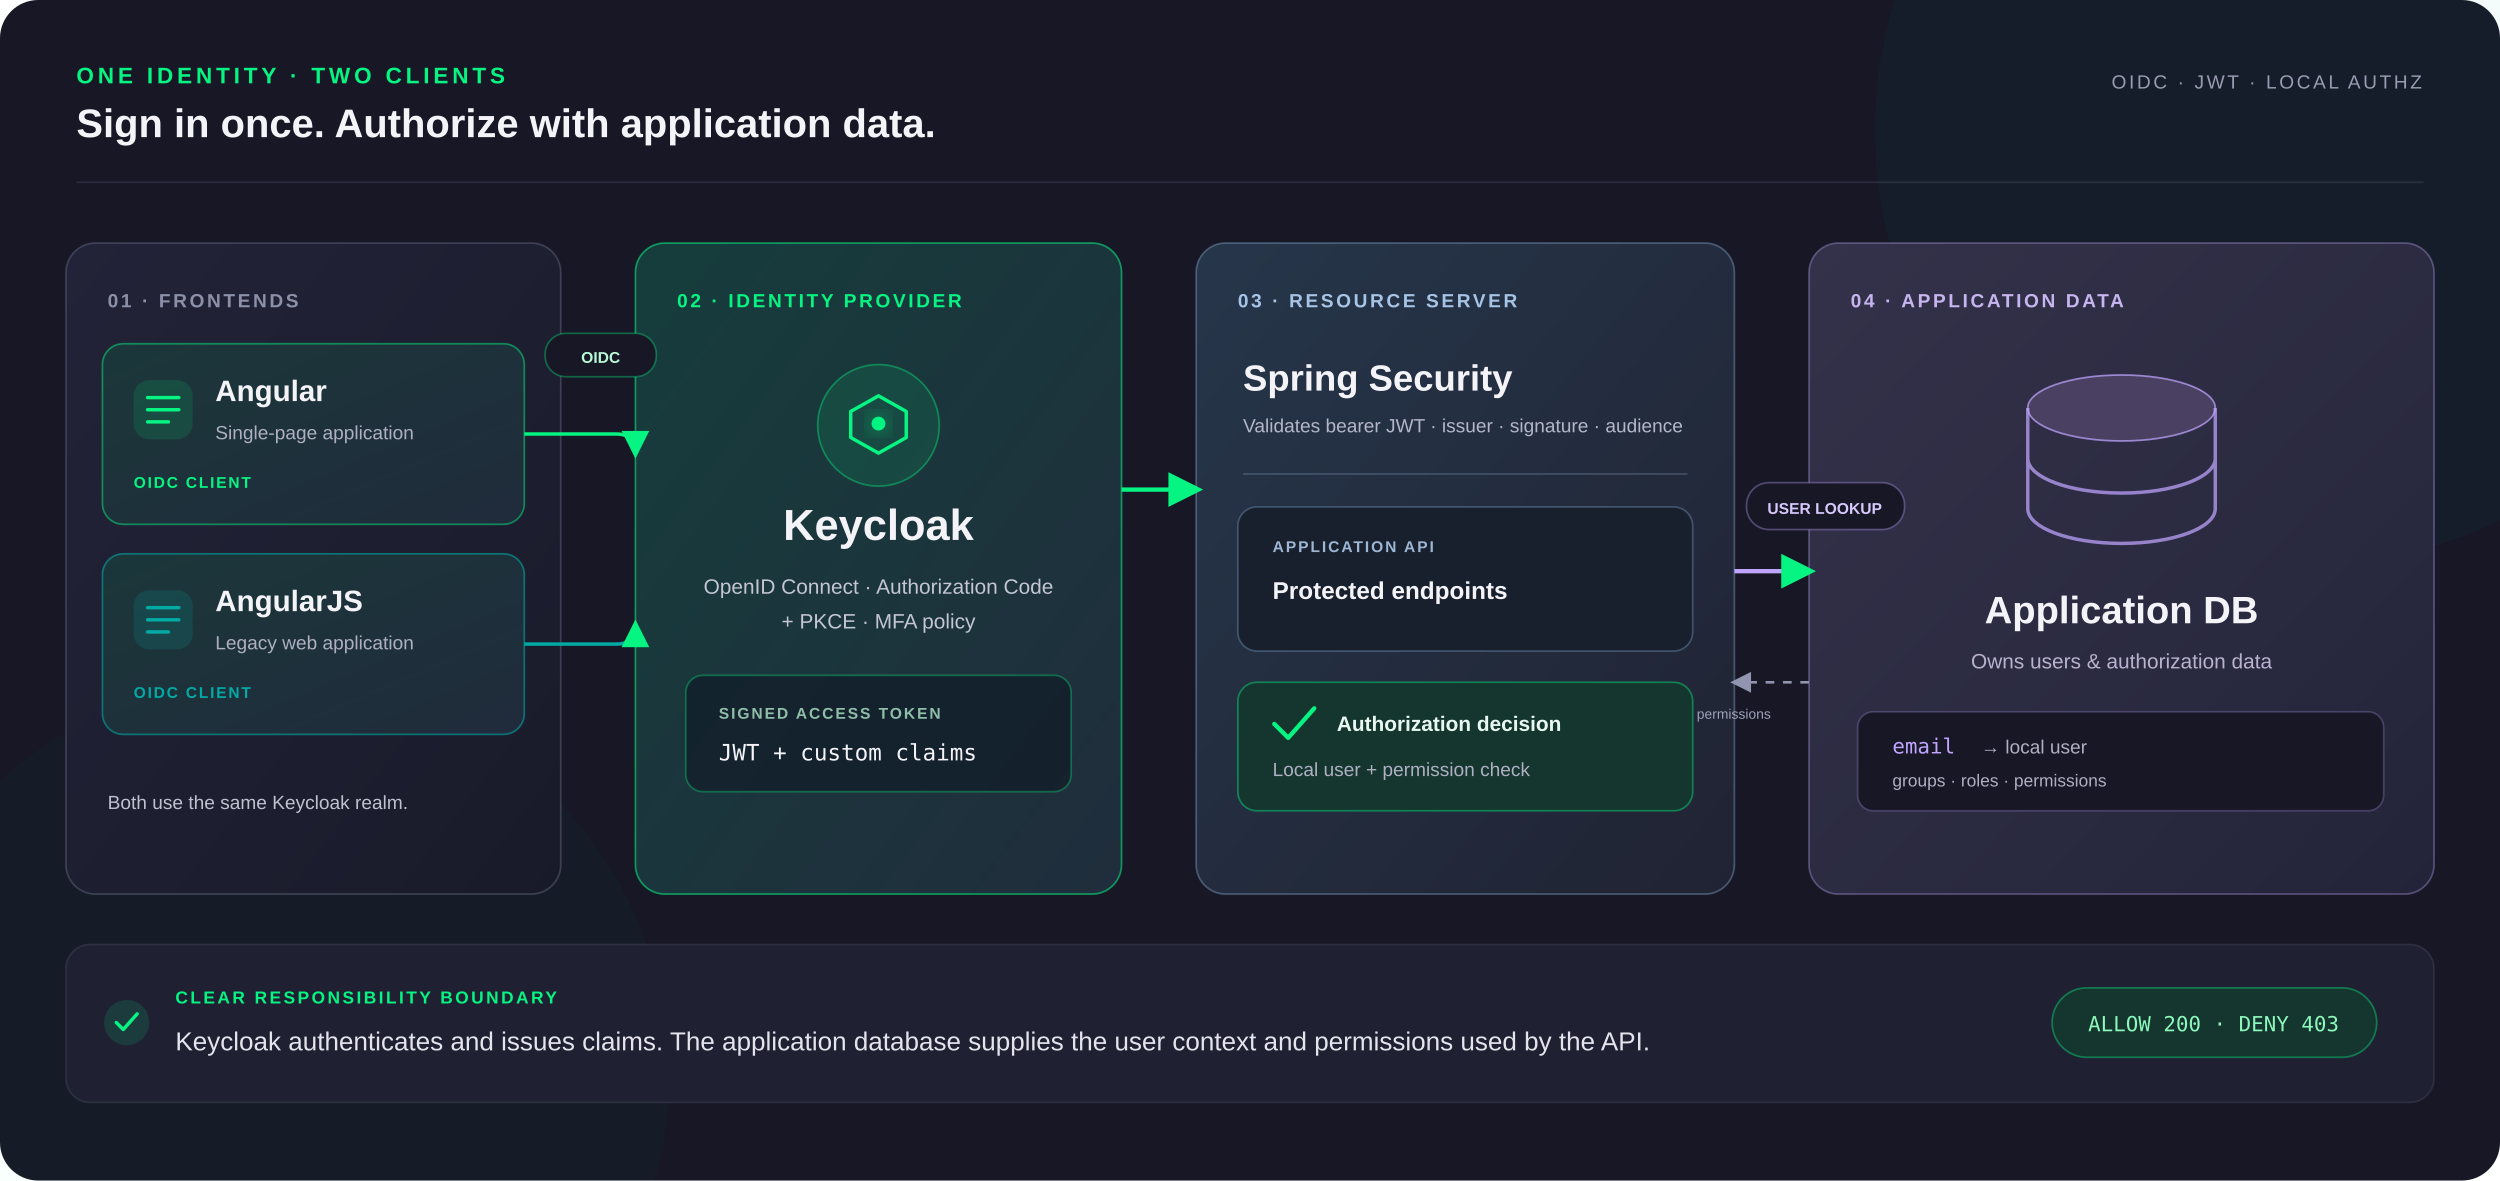
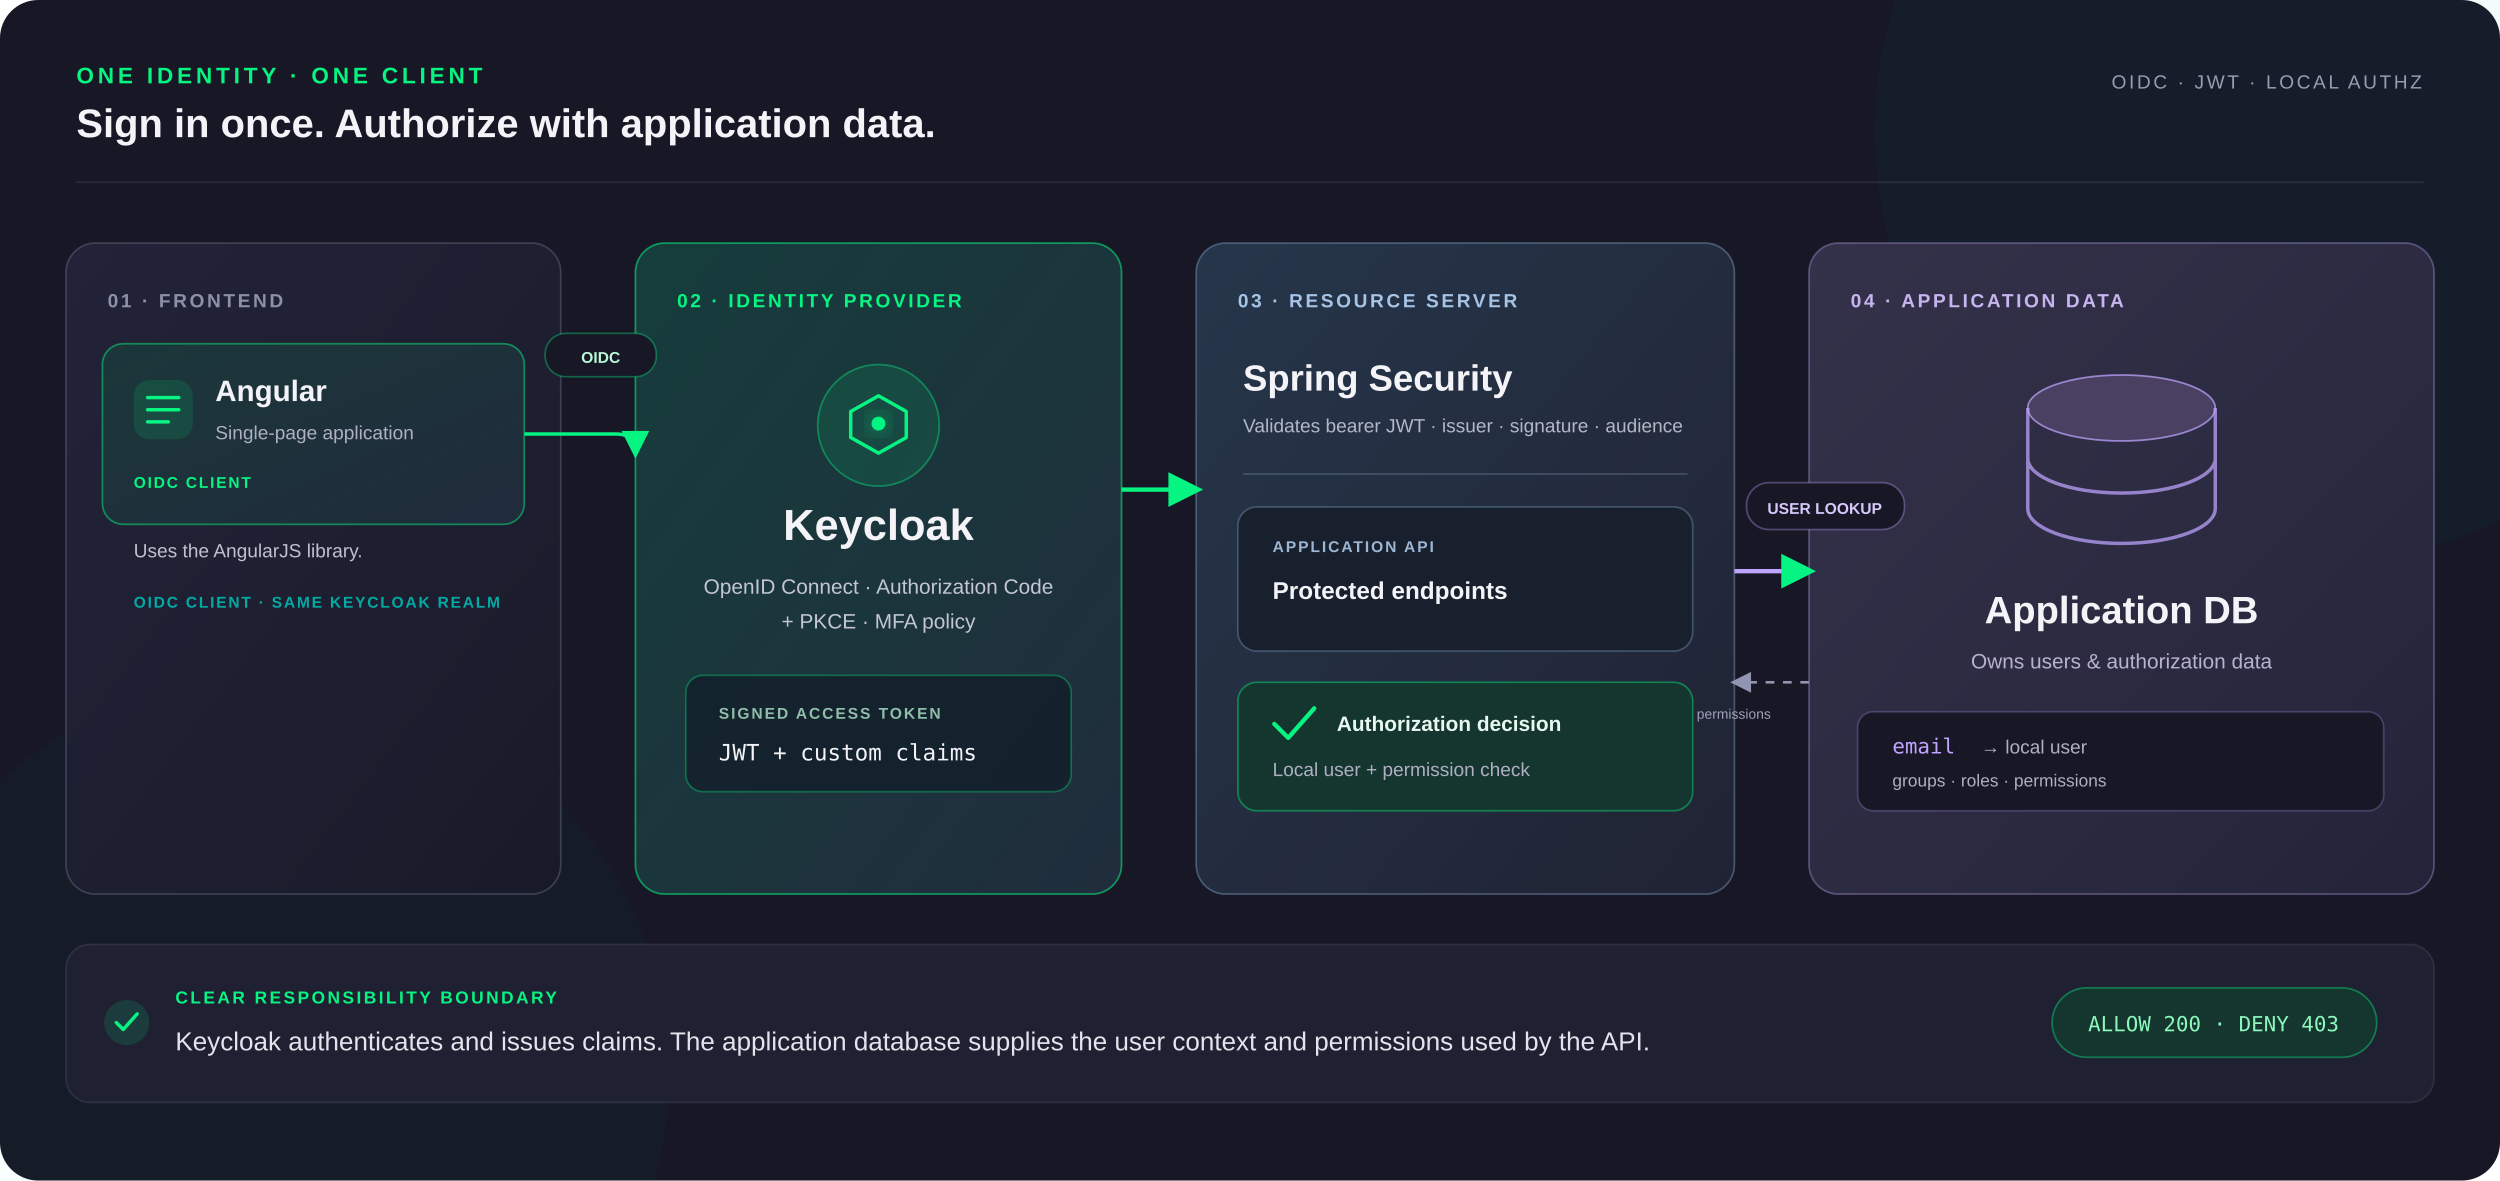
<svg xmlns="http://www.w3.org/2000/svg" viewBox="0 0 1440 680" role="img" aria-labelledby="title desc">
  <defs>
    <linearGradient id="back" x1="0" y1="0" x2="1" y2="1">
      <stop stop-color="#222338" />
      <stop offset="1" stop-color="#191a29" />
    </linearGradient>
    <linearGradient id="client" x1="0" y1="0" x2="1" y2="1">
      <stop stop-color="#1b373a" />
      <stop offset="1" stop-color="#202b3b" />
    </linearGradient>
    <linearGradient id="keycloak" x1="0" y1="0" x2="1" y2="1">
      <stop stop-color="#163d3c" />
      <stop offset="1" stop-color="#202d3c" />
    </linearGradient>
    <linearGradient id="server" x1="0" y1="0" x2="1" y2="1">
      <stop stop-color="#26364a" />
      <stop offset="1" stop-color="#202333" />
    </linearGradient>
    <linearGradient id="db" x1="0" y1="0" x2="1" y2="1">
      <stop stop-color="#34324a" />
      <stop offset="1" stop-color="#23243a" />
    </linearGradient>
    <filter id="glow" x="-50%" y="-50%" width="200%" height="200%">
      <feGaussianBlur stdDeviation="7" result="blur" />
      <feMerge>
        <feMergeNode in="blur" />
        <feMergeNode in="SourceGraphic" />
      </feMerge>
    </filter>
    <marker id="arrow" viewBox="0 0 10 10" refX="8" refY="5" markerWidth="8" markerHeight="8" orient="auto">
      <path d="M0 0 10 5 0 10z" fill="#06f481" />
    </marker>
    <marker id="arrow-soft" viewBox="0 0 10 10" refX="8" refY="5" markerWidth="8" markerHeight="8" orient="auto">
      <path d="M0 0 10 5 0 10z" fill="#9295b0" />
    </marker>
  </defs>
  <rect width="1440" height="680" rx="22" fill="#171725" />
  <circle cx="1330" cy="75" r="250" fill="#02aaa4" opacity=".045" />
  <circle cx="155" cy="620" r="230" fill="#06f481" opacity=".025" />
-   <text x="44" y="48" fill="#06f481" font-family="Arial,sans-serif" font-size="13" font-weight="700" letter-spacing="2.2">ONE IDENTITY · TWO CLIENTS</text>
+   <text x="44" y="48" fill="#06f481" font-family="Arial,sans-serif" font-size="13" font-weight="700" letter-spacing="2.2">ONE IDENTITY · ONE CLIENT</text>
  <text x="44" y="79" fill="#f4f4f8" font-family="Arial,sans-serif" font-size="23" font-weight="700">Sign in once. Authorize with application data.</text>
  <text x="1395" y="51" text-anchor="end" fill="#9a9cb2" font-family="Arial,sans-serif" font-size="11" letter-spacing="1.5">OIDC · JWT · LOCAL AUTHZ</text>
  <path d="M44 105H1396" stroke="#777a95" stroke-opacity=".2" />
  <rect x="38" y="140" width="285" height="375" rx="17" fill="url(#back)" stroke="#6d718a" stroke-opacity=".42" />
  <rect x="366" y="140" width="280" height="375" rx="17" fill="url(#keycloak)" stroke="#06f481" stroke-opacity=".55" />
  <rect x="689" y="140" width="310" height="375" rx="17" fill="url(#server)" stroke="#7e9fc0" stroke-opacity=".45" />
  <rect x="1042" y="140" width="360" height="375" rx="17" fill="url(#db)" stroke="#ae9ae0" stroke-opacity=".4" />
-   <text x="62" y="177" fill="#8c91a9" font-family="Arial,sans-serif" font-size="11" font-weight="700" letter-spacing="1.5">01 · FRONTENDS</text>
+   <text x="62" y="177" fill="#8c91a9" font-family="Arial,sans-serif" font-size="11" font-weight="700" letter-spacing="1.5">01 · FRONTEND</text>
  <rect x="59" y="198" width="243" height="104" rx="12" fill="url(#client)" stroke="#06f481" stroke-opacity=".48" />
  <rect x="77" y="219" width="34" height="34" rx="9" fill="#06f481" fill-opacity=".13" />
  <path d="M85 229h18M85 236h18M85 243h12" stroke="#06f481" stroke-width="2" stroke-linecap="round" />
  <text x="124" y="231" fill="#f4f4f8" font-family="Arial,sans-serif" font-size="17" font-weight="700">Angular</text>
  <text x="124" y="253" fill="#aeb0c2" font-family="Arial,sans-serif" font-size="11">Single-page application</text>
  <text x="77" y="281" fill="#06f481" font-family="Arial,sans-serif" font-size="9" font-weight="700" letter-spacing="1">OIDC CLIENT</text>
-   <rect x="59" y="319" width="243" height="104" rx="12" fill="url(#client)" stroke="#02aaa4" stroke-opacity=".58" />
-   <rect x="77" y="340" width="34" height="34" rx="9" fill="#02aaa4" fill-opacity=".16" />
-   <path d="M85 350h18M85 357h18M85 364h12" stroke="#02aaa4" stroke-width="2" stroke-linecap="round" />
-   <text x="124" y="352" fill="#f4f4f8" font-family="Arial,sans-serif" font-size="17" font-weight="700">AngularJS</text>
-   <text x="124" y="374" fill="#aeb0c2" font-family="Arial,sans-serif" font-size="11">Legacy web application</text>
-   <text x="77" y="402" fill="#02aaa4" font-family="Arial,sans-serif" font-size="9" font-weight="700" letter-spacing="1">OIDC CLIENT</text>
-   <text x="62" y="466" fill="#c0c1cf" font-family="Arial,sans-serif" font-size="11">Both use the same Keycloak realm.</text>
+   <text x="77" y="321" fill="#c0c1cf" font-family="Arial,sans-serif" font-size="11">Uses the AngularJS library.</text>
+   <text x="77" y="350" fill="#02aaa4" font-family="Arial,sans-serif" font-size="9" font-weight="700" letter-spacing="1">OIDC CLIENT · SAME KEYCLOAK REALM</text>
  <text x="390" y="177" fill="#06f481" font-family="Arial,sans-serif" font-size="11" font-weight="700" letter-spacing="1.5">02 · IDENTITY PROVIDER</text>
  <circle cx="506" cy="245" r="35" fill="#06f481" fill-opacity=".1" stroke="#06f481" stroke-opacity=".4" />
  <path d="M490 252v-15l16-9 16 9v15l-16 9z" fill="none" stroke="#06f481" stroke-width="2" stroke-linejoin="round" />
  <circle cx="506" cy="244" r="4" fill="#06f481" filter="url(#glow)" />
  <text x="506" y="311" text-anchor="middle" fill="#f4f4f8" font-family="Arial,sans-serif" font-size="25" font-weight="700">Keycloak</text>
  <text x="506" y="342" text-anchor="middle" fill="#c4c6d4" font-family="Arial,sans-serif" font-size="12">OpenID Connect · Authorization Code</text>
  <text x="506" y="362" text-anchor="middle" fill="#c4c6d4" font-family="Arial,sans-serif" font-size="12">+ PKCE · MFA policy</text>
  <rect x="395" y="389" width="222" height="67" rx="10" fill="#111d27" fill-opacity=".72" stroke="#06f481" stroke-opacity=".33" />
  <text x="414" y="414" fill="#8fbea9" font-family="Arial,sans-serif" font-size="9" font-weight="700" letter-spacing="1.1">SIGNED ACCESS TOKEN</text>
  <text x="414" y="438" fill="#f4f4f8" font-family="monospace" font-size="13">JWT + custom claims</text>
  <text x="713" y="177" fill="#a6c4e5" font-family="Arial,sans-serif" font-size="11" font-weight="700" letter-spacing="1.5">03 · RESOURCE SERVER</text>
  <text x="716" y="225" fill="#f4f4f8" font-family="Arial,sans-serif" font-size="21" font-weight="700">Spring Security</text>
  <text x="716" y="249" fill="#b3b7c8" font-family="Arial,sans-serif" font-size="11">Validates bearer JWT · issuer · signature · audience</text>
  <path d="M716 273H972" stroke="#a6c4e5" stroke-opacity=".23" />
  <rect x="713" y="292" width="262" height="83" rx="11" fill="#18202e" stroke="#82a9d1" stroke-opacity=".35" />
  <text x="733" y="318" fill="#9db6d4" font-family="Arial,sans-serif" font-size="9" font-weight="700" letter-spacing="1.1">APPLICATION API</text>
  <text x="733" y="345" fill="#f4f4f8" font-family="Arial,sans-serif" font-size="14" font-weight="700">Protected endpoints</text>
  <rect x="713" y="393" width="262" height="74" rx="11" fill="#15352f" stroke="#06f481" stroke-opacity=".42" />
  <path d="M734 417l8 8 15-17" fill="none" stroke="#06f481" stroke-width="2.5" stroke-linecap="round" stroke-linejoin="round" />
  <text x="770" y="421" fill="#e8f8f0" font-family="Arial,sans-serif" font-size="12" font-weight="700">Authorization decision</text>
  <text x="733" y="447" fill="#aeb0c2" font-family="Arial,sans-serif" font-size="11">Local user + permission check</text>
  <text x="1066" y="177" fill="#c6b5ee" font-family="Arial,sans-serif" font-size="11" font-weight="700" letter-spacing="1.5">04 · APPLICATION DATA</text>
  <ellipse cx="1222" cy="235" rx="54" ry="19" fill="#4a4162" stroke="#c0a5ff" stroke-opacity=".72" />
  <path d="M1168 235v58c0 11 24 20 54 20s54-9 54-20v-58M1168 264c0 11 24 20 54 20s54-9 54-20" fill="none" stroke="#c0a5ff" stroke-opacity=".72" stroke-width="2" />
  <text x="1222" y="359" text-anchor="middle" fill="#f4f4f8" font-family="Arial,sans-serif" font-size="22" font-weight="700">Application DB</text>
  <text x="1222" y="385" text-anchor="middle" fill="#b9b2ce" font-family="Arial,sans-serif" font-size="12">Owns users &amp; authorization data</text>
  <rect x="1070" y="410" width="303" height="57" rx="9" fill="#171725" stroke="#c0a5ff" stroke-opacity=".25" />
  <text x="1090" y="434" fill="#c0a5ff" font-family="monospace" font-size="12">email</text>
  <text x="1141" y="434" fill="#aeb0c2" font-family="Arial,sans-serif" font-size="11">→ local user</text>
  <text x="1090" y="453" fill="#aeb0c2" font-family="Arial,sans-serif" font-size="10">groups · roles · permissions</text>
  <path d="M302 250H355Q366 250 366 261" fill="none" stroke="#06f481" stroke-width="2" marker-end="url(#arrow)" />
-   <path d="M302 371H355Q366 371 366 360" fill="none" stroke="#02aaa4" stroke-width="2" marker-end="url(#arrow)" />
  <path d="M646 282H689" fill="none" stroke="#06f481" stroke-width="2.5" marker-end="url(#arrow)" />
  <path d="M999 329H1042" fill="none" stroke="#c0a5ff" stroke-width="2.5" marker-end="url(#arrow)" />
  <path d="M1042 393H999" fill="none" stroke="#9295b0" stroke-width="1.5" stroke-dasharray="5 5" marker-end="url(#arrow-soft)" />
  <rect x="314" y="192" width="64" height="25" rx="12" fill="#171725" stroke="#06f481" stroke-opacity=".35" />
  <text x="346" y="209" text-anchor="middle" fill="#b8f9d8" font-family="Arial,sans-serif" font-size="9" font-weight="700">OIDC</text>
  <rect x="1006" y="278" width="91" height="27" rx="13" fill="#171725" stroke="#c0a5ff" stroke-opacity=".35" />
  <text x="1051" y="296" text-anchor="middle" fill="#d7c9fb" font-family="Arial,sans-serif" font-size="9" font-weight="700">USER LOOKUP</text>
  <text x="1020" y="414" text-anchor="end" fill="#9fa1b7" font-family="Arial,sans-serif" font-size="8">permissions</text>
  <rect x="38" y="544" width="1364" height="91" rx="14" fill="#202033" stroke="#777a95" stroke-opacity=".2" />
  <circle cx="73" cy="589" r="13" fill="#06f481" fill-opacity=".13" />
  <path d="M67 589l4 4 8-9" fill="none" stroke="#06f481" stroke-width="2" stroke-linecap="round" stroke-linejoin="round" />
  <text x="101" y="578" fill="#06f481" font-family="Arial,sans-serif" font-size="10" font-weight="700" letter-spacing="1.4">CLEAR RESPONSIBILITY BOUNDARY</text>
  <text x="101" y="605" fill="#e4e4ed" font-family="Arial,sans-serif" font-size="15">Keycloak authenticates and issues claims. The application database supplies the user context and permissions used by the API.</text>
  <rect x="1182" y="569" width="187" height="40" rx="20" fill="#15352f" stroke="#06f481" stroke-opacity=".4" />
  <text x="1275" y="594" text-anchor="middle" fill="#8cf8bb" font-family="monospace" font-size="12">ALLOW 200 · DENY 403</text>
</svg>
